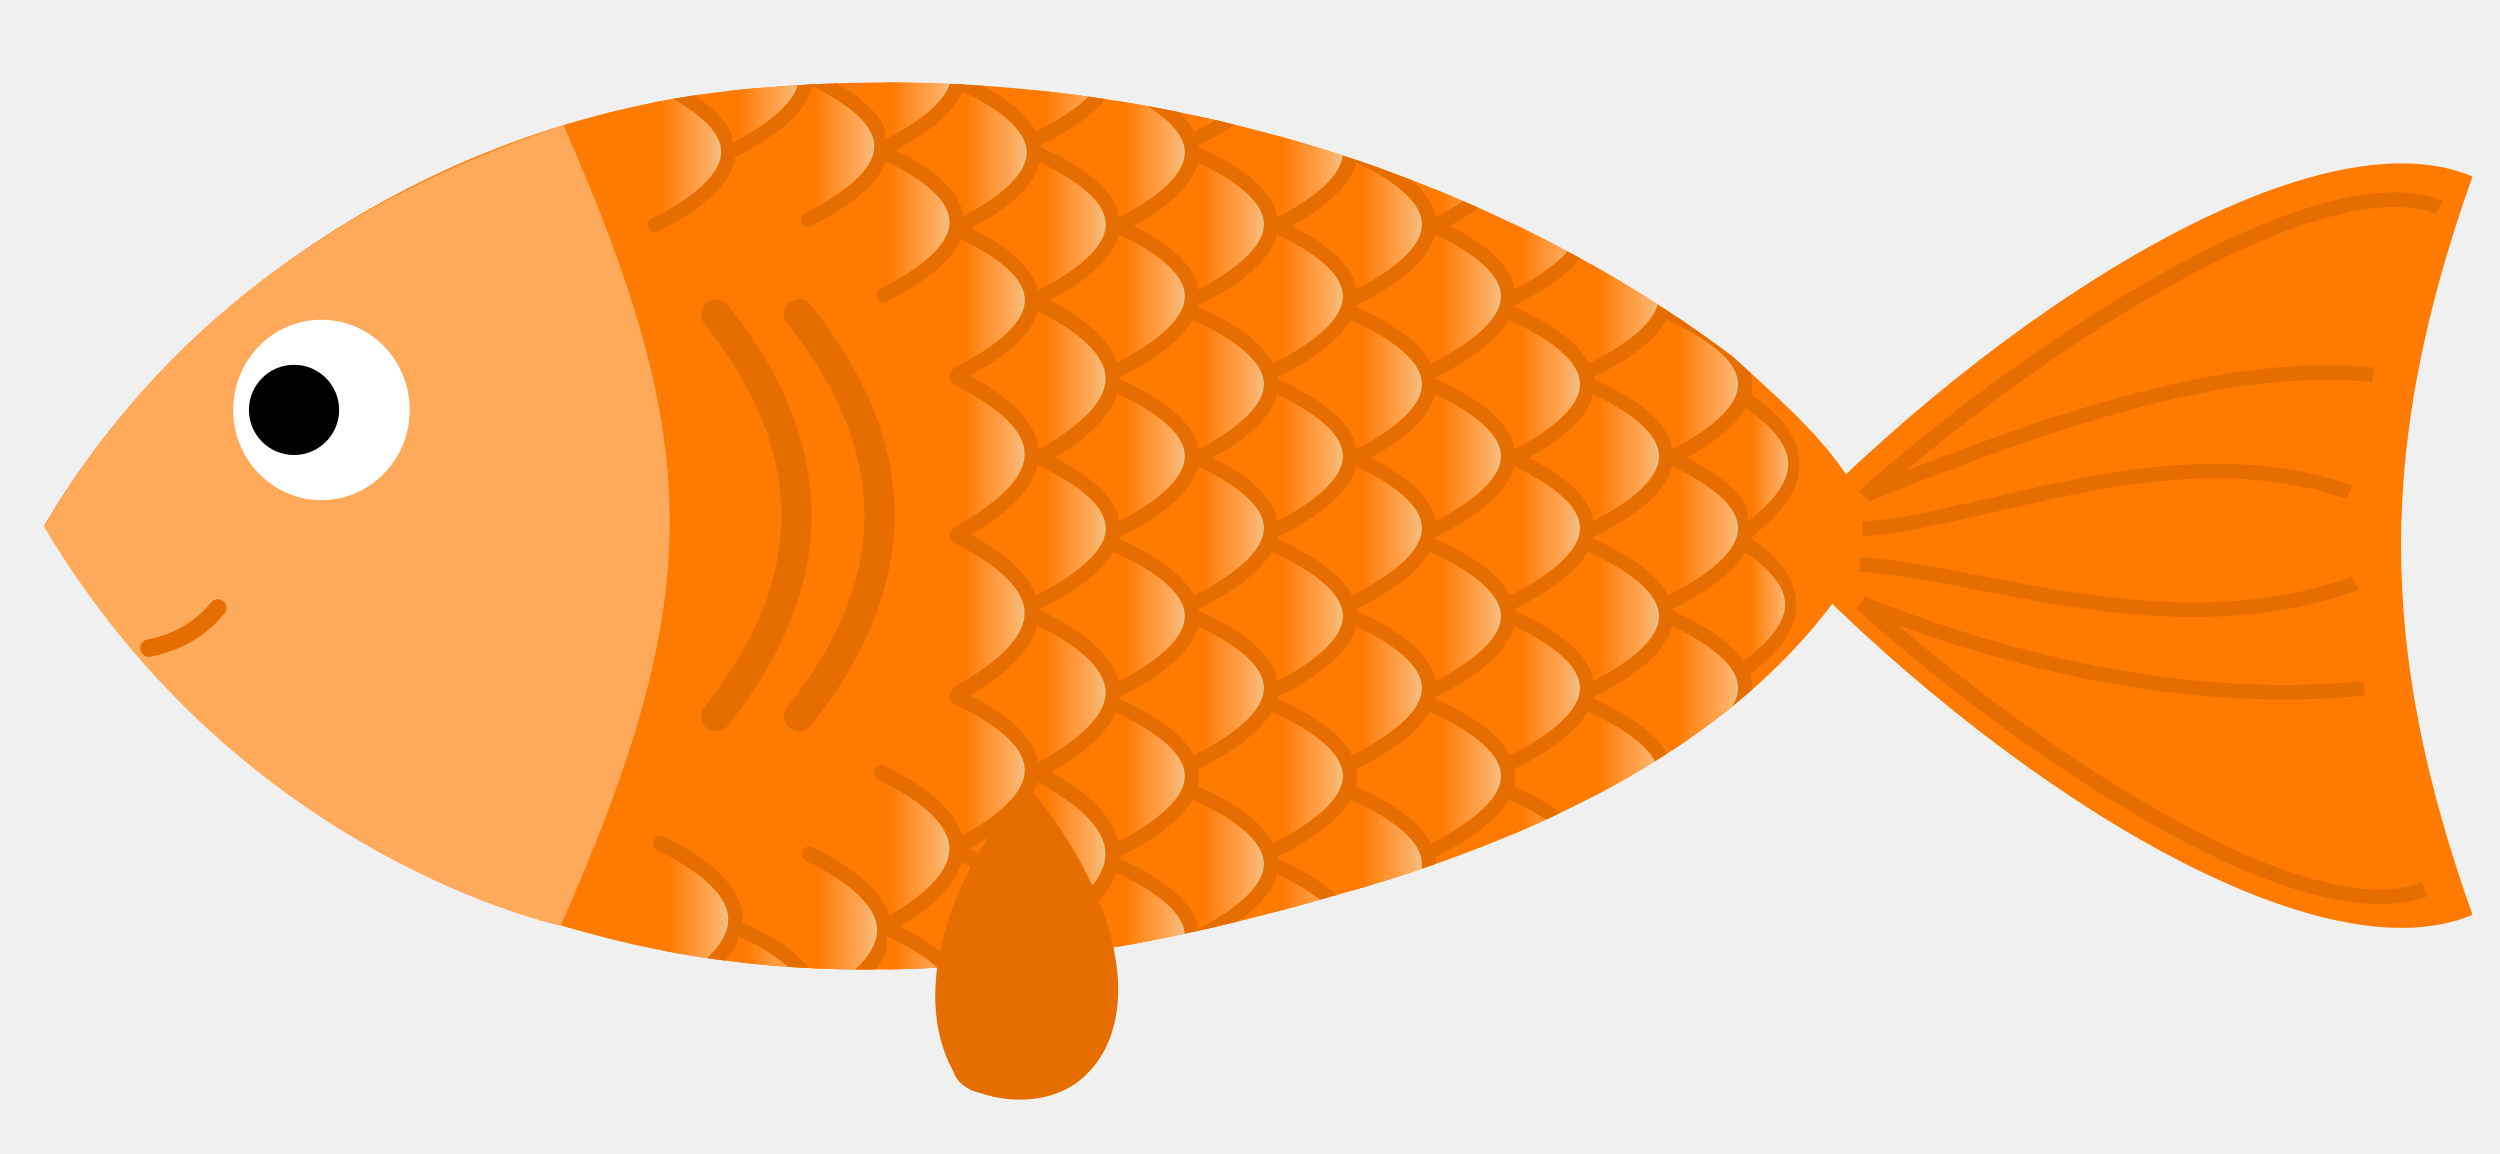
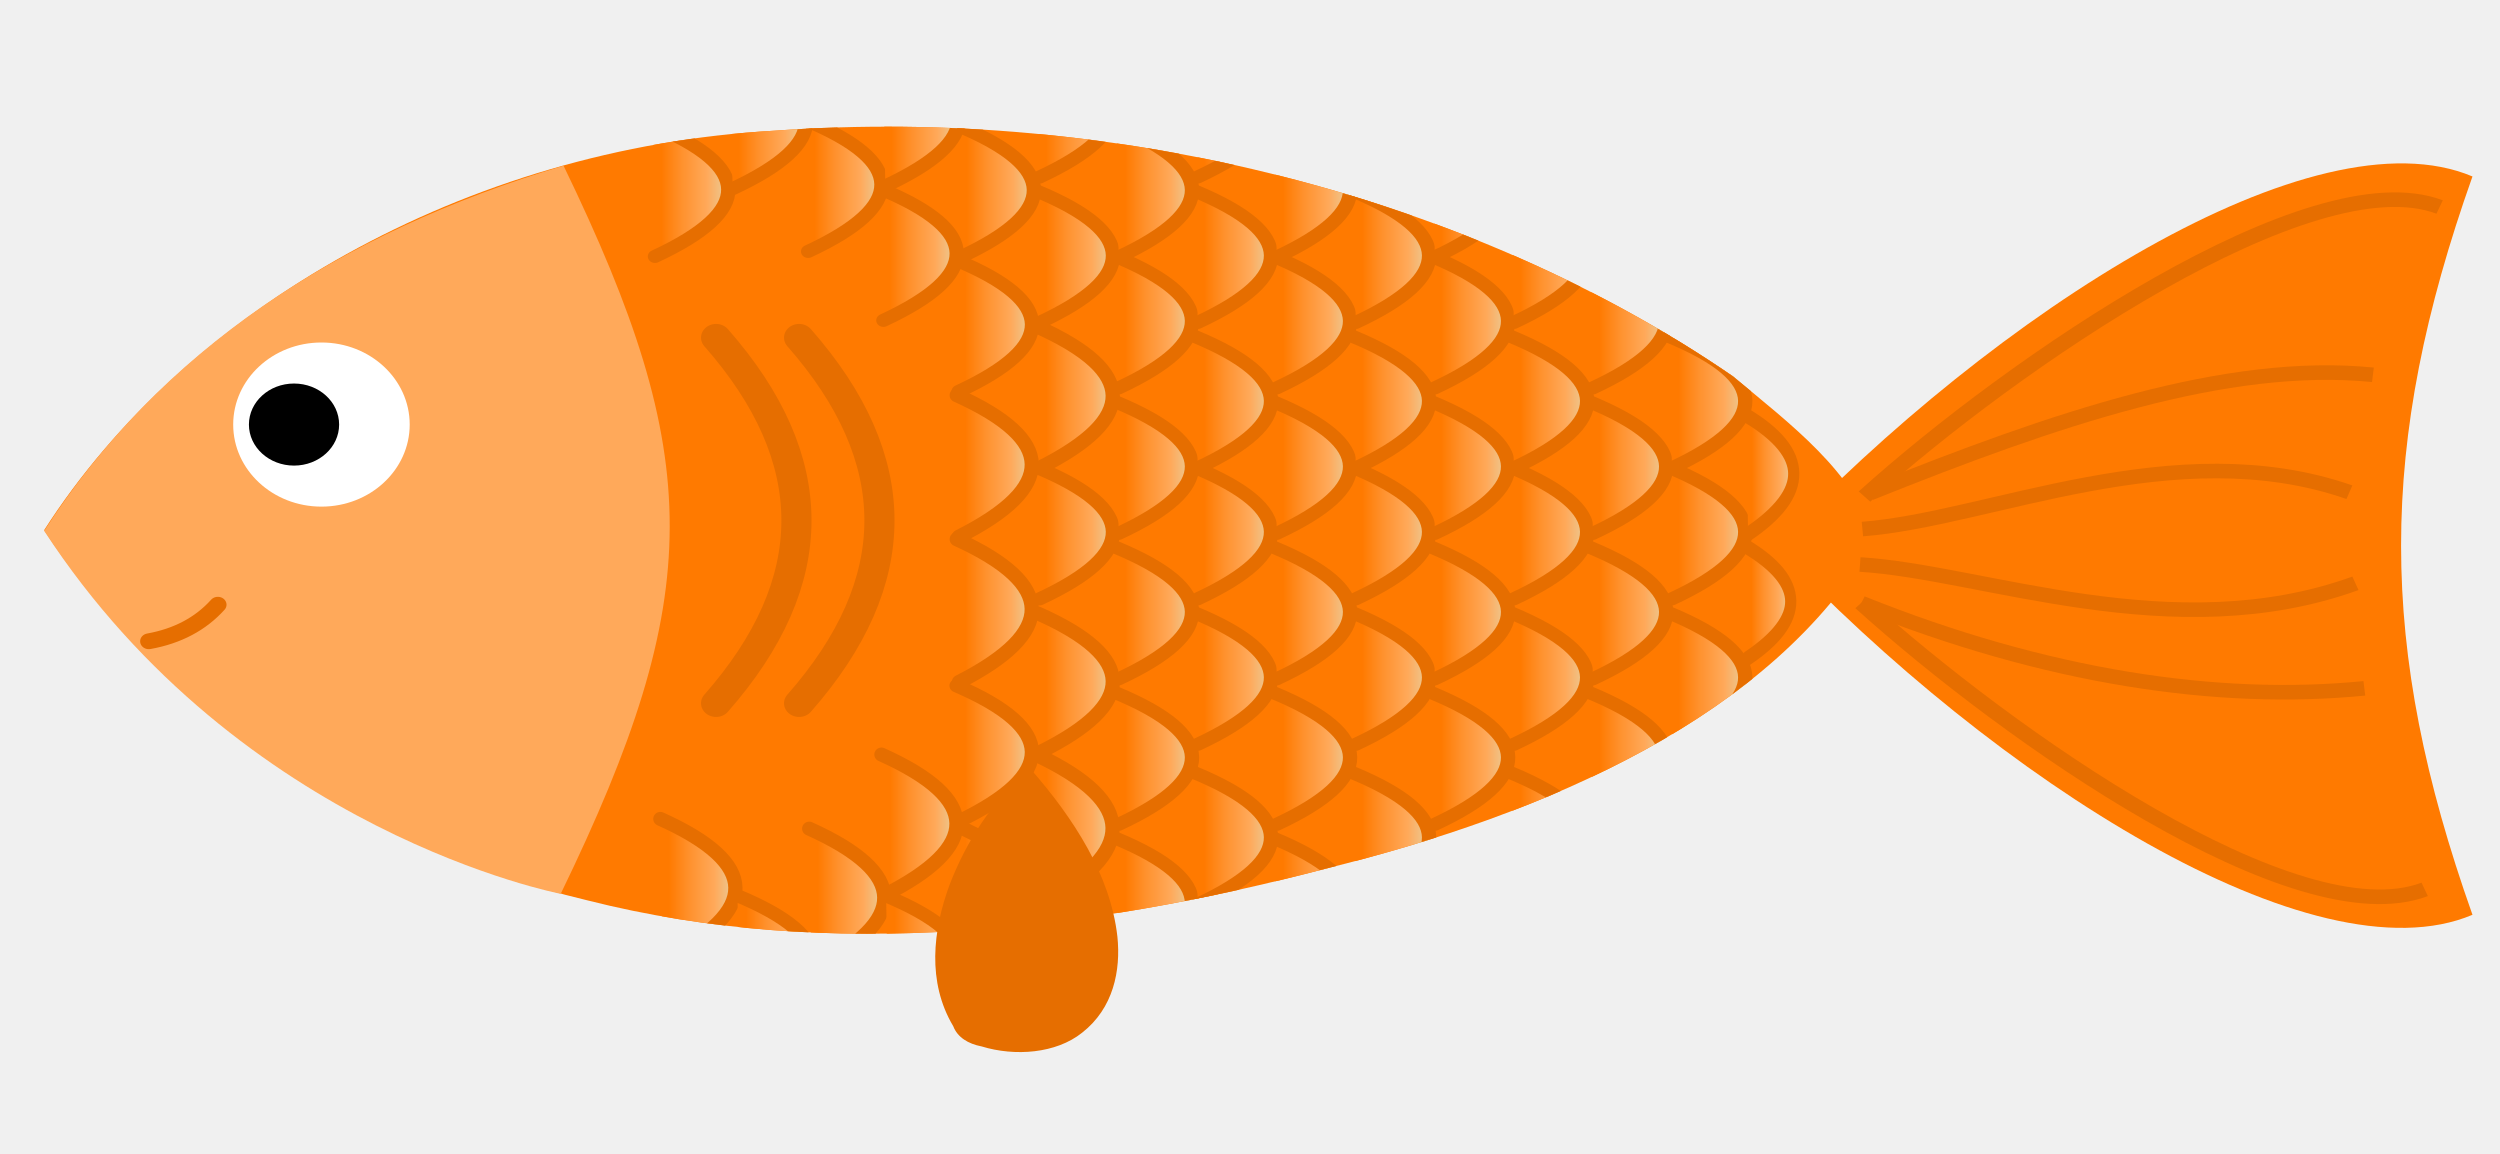
<svg xmlns="http://www.w3.org/2000/svg" width="130px" height="60px" viewBox="0 0 100 50" version="1.1" id="svg1">
  <defs id="defs1">
    <linearGradient id="linearGradient32">
      <stop style="stop-color:#ff7a00;stop-opacity:1;" offset="0.115" id="stop32" />
      <stop style="stop-color:#ff912d;stop-opacity:1;" offset="0.385" id="stop31" />
      <stop style="stop-color:#ffa95a;stop-opacity:1;" offset="0.72" id="stop30" />
      <stop style="stop-color:#f2be7f;stop-opacity:1;" offset="0.883" id="stop29" />
      <stop style="stop-color:#e6d4a4;stop-opacity:1;" offset="0.966" id="stop28" />
      <stop style="stop-color:#ceffee;stop-opacity:1;" offset="1" id="stop16" />
    </linearGradient>
    <clipPath clipPathUnits="userSpaceOnUse" id="clipPath2">
      <path id="path2" d="M 18.989,23.907 C 23.478,16.201 32.396,10.546 42.206,9.947 53.093,9.082 64.345,12.244 72.686,18.532 c 1.816,1.666 3.899,3.365 4.507,5.718 -3.233,6.165 -10.452,9.579 -17.448,11.486 -7.526,2.175 -15.79,3.259 -23.488,1.109 C 28.778,34.89 22.634,29.972 18.989,23.907 Z" fill="#ff7a00" style="stroke-width:1.023" />
    </clipPath>
  </defs>
-   <g id="fish-body" transform="matrix(1.362903,0,0,1.362903,-28.13406,-9.790889)">
+   <g id="fish-body" transform="matrix(1.362903,0,0,1.239921,-28.13406,-6.669805)">
    <path id="body" d="M 18.989,23.907 C 23.478,16.201 32.396,10.546 42.206,9.947 53.093,9.082 64.345,12.244 72.686,18.531 c 1.816,1.666 3.899,3.365 4.507,5.718 -3.233,6.165 -10.452,9.579 -17.448,11.486 -7.526,2.175 -15.79,3.259 -23.488,1.109 C 28.778,34.89 22.634,29.972 18.989,23.907 Z" fill="#ff7a00" style="stroke-width:1.023" />
    <path id="body-light" d="m 18.997,23.92 c 3.661,-6.265 9.349,-10.394 16.506,-12.751 4.492,10.203 4.54,14.965 -0.09,25.448 0,0 -10.16,-2.127 -16.429,-12.694 z" fill="#ffa95a" style="fill:#ffa95a;fill-opacity:1;stroke-width:1.102" />
    <g id="scales" clip-path="url(#clipPath2)" style="stroke:#e66e00;stroke-opacity:1">
      <path id="scale-1" d="m 50.567,21.654 q 4.635,2.125 0.068,4.464" fill="none" stroke="#e66e00" stroke-width="0.958" stroke-linecap="round" style="fill:url(#linearGradient32);fill-opacity:1;stroke:#e66e00;stroke-width:0.444;stroke-dasharray:none;stroke-opacity:1" transform="matrix(1.028579,0,0,1.027165,-1.441464,-0.5188361)" />
      <path id="scale-2" d="m 55.453,21.654 q 4.635,2.125 0.068,4.464" fill="none" stroke="#e66e00" stroke-width="0.958" stroke-linecap="round" style="fill:url(#linearGradient32);fill-opacity:1;stroke:#e66e00;stroke-width:0.444;stroke-dasharray:none;stroke-opacity:1" transform="matrix(1.028579,0,0,1.027165,-1.441464,-0.5188361)" />
      <path id="scale-3" d="m 60.339,21.654 q 4.635,2.125 0.068,4.464" fill="none" stroke="#e66e00" stroke-width="0.958" stroke-linecap="round" style="fill:url(#linearGradient32);fill-opacity:1;stroke:#e66e00;stroke-width:0.444;stroke-dasharray:none;stroke-opacity:1" transform="matrix(1.028579,0,0,1.027165,-1.441464,-0.5188361)" />
      <path id="scale-4" d="m 65.225,21.654 q 4.635,2.125 0.068,4.464" fill="none" stroke="#e66e00" stroke-width="0.958" stroke-linecap="round" style="fill:url(#linearGradient32);fill-opacity:1;stroke:#e66e00;stroke-width:0.444;stroke-dasharray:none;stroke-opacity:1" transform="matrix(1.028579,0,0,1.027165,-1.441464,-0.5188361)" />
      <path id="scale-5" d="m 70.112,21.654 q 4.635,2.125 0.068,4.464" fill="none" stroke="#e66e00" stroke-width="0.958" stroke-linecap="round" style="fill:url(#linearGradient32);fill-opacity:1;stroke:#e66e00;stroke-width:0.444;stroke-dasharray:none;stroke-opacity:1" transform="matrix(1.028579,0,0,1.027165,-1.441464,-0.5188361)" />
      <path id="scale-6" d="m 50.567,26.603 q 4.635,2.125 0.068,4.464" fill="none" stroke="#e66e00" stroke-width="0.958" stroke-linecap="round" style="fill:url(#linearGradient32);fill-opacity:1;stroke:#e66e00;stroke-width:0.444;stroke-dasharray:none;stroke-opacity:1" transform="matrix(1.023417,0,0,1.087538,-1.1744,-2.118926)" />
      <path id="scale-7" d="m 55.453,26.603 q 4.635,2.125 0.068,4.464" fill="none" stroke="#e66e00" stroke-width="0.958" stroke-linecap="round" style="fill:url(#linearGradient32);fill-opacity:1;stroke:#e66e00;stroke-width:0.444;stroke-dasharray:none;stroke-opacity:1" transform="matrix(1.028579,0,0,1.027165,-1.441464,-0.5188361)" />
      <path id="scale-8" d="m 60.339,26.603 q 4.635,2.125 0.068,4.464" fill="none" stroke="#e66e00" stroke-width="0.958" stroke-linecap="round" style="fill:url(#linearGradient32);fill-opacity:1;stroke:#e66e00;stroke-width:0.444;stroke-dasharray:none;stroke-opacity:1" transform="matrix(1.028579,0,0,1.027165,-1.441464,-0.5188361)" />
      <path id="scale-9" d="m 65.225,26.603 q 4.635,2.125 0.068,4.464" fill="none" stroke="#e66e00" stroke-width="0.958" stroke-linecap="round" style="fill:url(#linearGradient32);fill-opacity:1;stroke:#e66e00;stroke-width:0.444;stroke-dasharray:none;stroke-opacity:1" transform="matrix(1.028579,0,0,1.027165,-1.441464,-0.5188361)" />
      <path id="scale-10" d="m 70.112,26.603 q 4.635,2.125 0.068,4.464" fill="none" stroke="#e66e00" stroke-width="0.958" stroke-linecap="round" style="fill:url(#linearGradient32);fill-opacity:1;stroke:#e66e00;stroke-width:0.444;stroke-dasharray:none;stroke-opacity:1" transform="matrix(1.028579,0,0,1.027165,-1.441464,-0.5188361)" />
      <path id="scale-11" d="m 53.01,24.376 q 4.635,2.125 0.068,4.464" fill="none" stroke="#e66e00" stroke-width="0.958" stroke-linecap="round" style="fill:url(#linearGradient32);fill-opacity:1;stroke:#e66e00;stroke-width:0.444;stroke-dasharray:none;stroke-opacity:1" transform="matrix(1.028579,0,0,1.027165,-1.441464,-0.5188361)" />
      <path id="scale-12" d="m 57.896,24.376 q 4.635,2.125 0.068,4.464" fill="none" stroke="#e66e00" stroke-width="0.958" stroke-linecap="round" style="fill:url(#linearGradient32);fill-opacity:1;stroke:#e66e00;stroke-width:0.444;stroke-dasharray:none;stroke-opacity:1" transform="matrix(1.028579,0,0,1.027165,-1.441464,-0.5188361)" />
      <path id="scale-13" d="m 62.782,24.376 q 4.635,2.125 0.068,4.464" fill="none" stroke="#e66e00" stroke-width="0.958" stroke-linecap="round" style="fill:url(#linearGradient32);fill-opacity:1;stroke:#e66e00;stroke-width:0.444;stroke-dasharray:none;stroke-opacity:1" transform="matrix(1.028579,0,0,1.027165,-1.441464,-0.5188361)" />
      <path id="scale-14" d="m 67.668,24.376 q 4.635,2.125 0.068,4.464" fill="none" stroke="#e66e00" stroke-width="0.958" stroke-linecap="round" style="fill:url(#linearGradient32);fill-opacity:1;stroke:#e66e00;stroke-width:0.444;stroke-dasharray:none;stroke-opacity:1" transform="matrix(1.028579,0,0,1.027165,-1.441464,-0.5188361)" />
      <path id="scale-15" d="m 72.555,24.376 q 4.635,2.125 0.068,4.464" fill="none" stroke="#e66e00" stroke-width="0.958" stroke-linecap="round" style="fill:url(#linearGradient32);fill-opacity:1;stroke:#e66e00;stroke-width:0.589;stroke-dasharray:none;stroke-opacity:1" transform="matrix(0.6041375,0,0,0.8728682,29.27839,3.209159)" />
      <path id="scale-21" d="m 53.01,14.477 q 4.635,2.125 0.068,4.464" fill="none" stroke="#e66e00" stroke-width="0.958" stroke-linecap="round" style="fill:url(#linearGradient32);fill-opacity:1;stroke:#e66e00;stroke-width:0.444;stroke-dasharray:none;stroke-opacity:1" transform="matrix(1.028579,0,0,1.027165,-1.441464,-0.5188361)" />
      <path id="scale-22" d="m 57.896,14.477 q 4.635,2.125 0.068,4.464" fill="none" stroke="#e66e00" stroke-width="0.958" stroke-linecap="round" style="fill:url(#linearGradient32);fill-opacity:1;stroke:#e66e00;stroke-width:0.444;stroke-dasharray:none;stroke-opacity:1" transform="matrix(1.028579,0,0,1.027165,-1.441464,-0.5188361)" />
      <path id="scale-23" d="m 62.782,14.477 q 4.635,2.125 0.068,4.464" fill="none" stroke="#e66e00" stroke-width="0.958" stroke-linecap="round" style="fill:url(#linearGradient32);fill-opacity:1;stroke:#e66e00;stroke-width:0.444;stroke-dasharray:none;stroke-opacity:1" transform="matrix(1.028579,0,0,1.027165,-1.441464,-0.5188361)" />
      <path id="scale-24" d="m 67.668,14.477 q 4.635,2.125 0.068,4.464" fill="none" stroke="#e66e00" stroke-width="0.958" stroke-linecap="round" style="fill:url(#linearGradient32);fill-opacity:1;stroke:#e66e00;stroke-width:0.444;stroke-dasharray:none;stroke-opacity:1" transform="matrix(1.028579,0,0,1.027165,-1.441464,-0.5188361)" />
      <path id="scale-25" d="m 53.01,19.426 q 4.635,2.125 0.068,4.464" fill="none" stroke="#e66e00" stroke-width="0.958" stroke-linecap="round" style="fill:url(#linearGradient32);fill-opacity:1;stroke:#e66e00;stroke-width:0.444;stroke-dasharray:none;stroke-opacity:1" transform="matrix(1.028579,0,0,1.027165,-1.441464,-0.5188361)" />
      <path id="scale-26" d="m 57.896,19.426 q 4.635,2.125 0.068,4.464" fill="none" stroke="#e66e00" stroke-width="0.958" stroke-linecap="round" style="fill:url(#linearGradient32);fill-opacity:1;stroke:#e66e00;stroke-width:0.444;stroke-dasharray:none;stroke-opacity:1" transform="matrix(1.028579,0,0,1.027165,-1.441464,-0.5188361)" />
      <path id="scale-27" d="m 62.782,19.426 q 4.635,2.125 0.068,4.464" fill="none" stroke="#e66e00" stroke-width="0.958" stroke-linecap="round" style="fill:url(#linearGradient32);fill-opacity:1;stroke:#e66e00;stroke-width:0.444;stroke-dasharray:none;stroke-opacity:1" transform="matrix(1.028579,0,0,1.027165,-1.441464,-0.5188361)" />
      <path id="scale-28" d="m 67.668,19.426 q 4.635,2.125 0.068,4.464" fill="none" stroke="#e66e00" stroke-width="0.958" stroke-linecap="round" style="fill:url(#linearGradient32);fill-opacity:1;stroke:#e66e00;stroke-width:0.444;stroke-dasharray:none;stroke-opacity:1" transform="matrix(1.028579,0,0,1.027165,-1.441464,-0.5188361)" />
      <path id="scale-29" d="m 72.555,19.426 q 4.635,2.125 0.068,4.464" fill="none" stroke="#e66e00" stroke-width="0.958" stroke-linecap="round" style="fill:url(#linearGradient32);fill-opacity:1;stroke:#e66e00;stroke-width:0.555;stroke-dasharray:none;stroke-opacity:1" transform="matrix(0.6415611,0,0,0.9269386,26.57144,1.898767)" />
      <path id="scale-30" d="m 50.567,17.199 q 4.635,2.125 0.068,4.464" fill="none" stroke="#e66e00" stroke-width="0.958" stroke-linecap="round" style="fill:url(#linearGradient32);fill-opacity:1;stroke:#e66e00;stroke-width:0.444;stroke-dasharray:none;stroke-opacity:1" transform="matrix(1.022152,0,0,1.102645,-1.108958,-2.161482)" />
      <path id="scale-34" d="m 55.453,17.199 q 4.635,2.125 0.068,4.464" fill="none" stroke="#e66e00" stroke-width="0.958" stroke-linecap="round" style="fill:url(#linearGradient32);fill-opacity:1;stroke:#e66e00;stroke-width:0.444;stroke-dasharray:none;stroke-opacity:1" transform="matrix(1.028579,0,0,1.027165,-1.441464,-0.5188361)" />
      <path id="scale-35" d="m 60.339,17.199 q 4.635,2.125 0.068,4.464" fill="none" stroke="#e66e00" stroke-width="0.958" stroke-linecap="round" style="fill:url(#linearGradient32);fill-opacity:1;stroke:#e66e00;stroke-width:0.444;stroke-dasharray:none;stroke-opacity:1" transform="matrix(1.028579,0,0,1.027165,-1.441464,-0.5188361)" />
      <path id="scale-36" d="m 65.225,17.199 q 4.635,2.125 0.068,4.464" fill="none" stroke="#e66e00" stroke-width="0.958" stroke-linecap="round" style="fill:url(#linearGradient32);fill-opacity:1;stroke:#e66e00;stroke-width:0.444;stroke-dasharray:none;stroke-opacity:1" transform="matrix(1.028579,0,0,1.027165,-1.441464,-0.5188361)" />
      <path id="scale-37" d="m 70.112,17.199 q 4.635,2.125 0.068,4.464" fill="none" stroke="#e66e00" stroke-width="0.958" stroke-linecap="round" style="fill:url(#linearGradient32);fill-opacity:1;stroke:#e66e00;stroke-width:0.444;stroke-dasharray:none;stroke-opacity:1" transform="matrix(1.028579,0,0,1.027165,-1.441464,-0.5188361)" />
      <path id="scale-38" d="m 53.01,29.325 q 4.635,2.125 0.068,4.464" fill="none" stroke="#e66e00" stroke-width="0.958" stroke-linecap="round" style="fill:url(#linearGradient32);fill-opacity:1;stroke:#e66e00;stroke-width:0.444;stroke-dasharray:none;stroke-opacity:1" transform="matrix(1.028579,0,0,1.027165,-1.441464,-0.5188361)" />
      <path id="scale-39" d="m 57.896,29.325 q 4.635,2.125 0.068,4.464" fill="none" stroke="#e66e00" stroke-width="0.958" stroke-linecap="round" style="fill:url(#linearGradient32);fill-opacity:1;stroke:#e66e00;stroke-width:0.444;stroke-dasharray:none;stroke-opacity:1" transform="matrix(1.028579,0,0,1.027165,-1.441464,-0.5188361)" />
      <path id="scale-40" d="m 62.782,29.325 q 4.635,2.125 0.068,4.464" fill="none" stroke="#e66e00" stroke-width="0.958" stroke-linecap="round" style="fill:url(#linearGradient32);fill-opacity:1;stroke:#e66e00;stroke-width:0.444;stroke-dasharray:none;stroke-opacity:1" transform="matrix(1.028579,0,0,1.027165,-1.441464,-0.5188361)" />
      <path id="scale-41" d="m 67.668,29.325 q 4.635,2.125 0.068,4.464" fill="none" stroke="#e66e00" stroke-width="0.958" stroke-linecap="round" style="fill:url(#linearGradient32);fill-opacity:1;stroke:#e66e00;stroke-width:0.444;stroke-dasharray:none;stroke-opacity:1" transform="matrix(1.028579,0,0,1.027165,-1.441464,-0.5188361)" />
      <path id="scale-42" d="m 57.896,34.274 q 4.635,2.125 0.068,4.464" fill="none" stroke="#e66e00" stroke-width="0.958" stroke-linecap="round" style="stroke:#e66e00;stroke-opacity:1;fill:url(#linearGradient32);fill-opacity:1;stroke-width:0.444;stroke-dasharray:none" transform="matrix(1.028579,0,0,1.027165,-1.441464,-0.5188359)" />
      <path id="scale-43" d="m 53.01,34.274 q 4.635,2.125 0.068,4.464" fill="none" stroke="#e66e00" stroke-width="0.958" stroke-linecap="round" style="fill:url(#linearGradient32);fill-opacity:1;stroke:#e66e00;stroke-width:0.444;stroke-dasharray:none;stroke-opacity:1" transform="matrix(1.028579,0,0,1.027165,-1.441464,-0.5188361)" />
      <path id="scale-44" d="m 50.567,32.047 q 4.635,2.125 0.068,4.464" fill="none" stroke="#e66e00" stroke-width="0.958" stroke-linecap="round" style="fill:url(#linearGradient32);fill-opacity:1;stroke:#e66e00;stroke-width:0.444;stroke-dasharray:none;stroke-opacity:1" transform="matrix(1.017188,0,0,1.163122,-0.8521744,-5.496096)" />
      <path id="scale-45" d="m 55.453,32.047 q 4.635,2.125 0.068,4.464" fill="none" stroke="#e66e00" stroke-width="0.958" stroke-linecap="round" style="fill:url(#linearGradient32);fill-opacity:1;stroke:#e66e00;stroke-width:0.444;stroke-dasharray:none;stroke-opacity:1" transform="matrix(1.028579,0,0,1.027165,-1.441464,-0.5188361)" />
      <path id="scale-46" d="m 60.339,32.047 q 4.635,2.125 0.068,4.464" fill="none" stroke="#e66e00" stroke-width="0.958" stroke-linecap="round" style="fill:url(#linearGradient32);fill-opacity:1;stroke:#e66e00;stroke-width:0.444;stroke-dasharray:none;stroke-opacity:1" transform="matrix(1.028579,0,0,1.027165,-1.441464,-0.5188361)" />
      <path id="scale-47" d="m 65.225,32.047 q 4.635,2.125 0.068,4.464" fill="none" stroke="#e66e00" stroke-width="0.958" stroke-linecap="round" style="fill:url(#linearGradient32);fill-opacity:1;stroke:#e66e00;stroke-width:0.444;stroke-dasharray:none;stroke-opacity:1" transform="matrix(1.028579,0,0,1.027165,-1.441464,-0.5188361)" />
      <path id="scale-49" d="m 50.567,7.301 q 4.635,2.125 0.068,4.464" fill="none" stroke="#e66e00" stroke-width="0.958" stroke-linecap="round" style="fill:url(#linearGradient32);fill-opacity:1;stroke:#e66e00;stroke-width:0.444;stroke-dasharray:none;stroke-opacity:1" transform="matrix(1.028579,0,0,1.027165,-1.441464,-0.5188361)" />
      <path id="scale-50" d="m 55.453,7.301 q 4.635,2.125 0.068,4.464" fill="none" stroke="#e66e00" stroke-width="0.958" stroke-linecap="round" style="fill:url(#linearGradient32);fill-opacity:1;stroke:#e66e00;stroke-width:0.444;stroke-dasharray:none;stroke-opacity:1" transform="matrix(1.028579,0,0,1.027165,-1.441464,-0.5188361)" />
      <path id="scale-51" d="m 50.567,12.25 q 4.635,2.125 0.068,4.464" fill="none" stroke="#e66e00" stroke-width="0.958" stroke-linecap="round" style="fill:url(#linearGradient32);fill-opacity:1;stroke:#e66e00;stroke-width:0.444;stroke-dasharray:none;stroke-opacity:1" transform="matrix(1.028579,0,0,1.027165,-1.441464,-0.5188361)" />
      <path id="scale-52" d="m 50.567,21.654 q 4.635,2.125 0.068,4.464" fill="none" stroke="#e66e00" stroke-width="0.958" stroke-linecap="round" style="fill:url(#linearGradient32);fill-opacity:1;stroke:#e66e00;stroke-width:0.444;stroke-dasharray:none;stroke-opacity:1" transform="matrix(1.025684,0,0,1.060923,-3.86554,6.370487)" />
      <path id="scale-53" d="m 50.567,26.603 q 4.635,2.125 0.068,4.464" fill="none" stroke="#e66e00" stroke-width="0.958" stroke-linecap="round" style="fill:url(#linearGradient32);fill-opacity:1;stroke:#e66e00;stroke-width:0.444;stroke-dasharray:none;stroke-opacity:1" transform="matrix(1.022072,0,0,1.103515,-3.678699,4.875719)" />
      <path id="scale-54" d="m 50.567,17.199 q 4.635,2.125 0.068,4.464" fill="none" stroke="#e66e00" stroke-width="0.958" stroke-linecap="round" style="fill:url(#linearGradient32);fill-opacity:1;stroke:#e66e00;stroke-width:0.444;stroke-dasharray:none;stroke-opacity:1" transform="matrix(1.020819,0,0,1.118648,-3.613888,4.982909)" />
      <path id="scale-55" d="m 50.567,7.301 q 4.635,2.125 0.068,4.464" fill="none" stroke="#e66e00" stroke-width="0.958" stroke-linecap="round" style="fill:url(#linearGradient32);fill-opacity:1;stroke:#e66e00;stroke-width:0.444;stroke-dasharray:none;stroke-opacity:1" transform="matrix(1.028579,0,0,1.027165,-4.015339,6.973833)" />
      <path id="scale-56" d="m 50.567,12.25 q 4.635,2.125 0.068,4.464" fill="none" stroke="#e66e00" stroke-width="0.958" stroke-linecap="round" style="fill:url(#linearGradient32);fill-opacity:1;stroke:#e66e00;stroke-width:0.444;stroke-dasharray:none;stroke-opacity:1" transform="matrix(1.02177,0,0,1.107228,-3.663085,5.627717)" />
      <path id="scale-57" d="m 55.453,12.25 q 4.635,2.125 0.068,4.464" fill="none" stroke="#e66e00" stroke-width="0.958" stroke-linecap="round" style="fill:url(#linearGradient32);fill-opacity:1;stroke:#e66e00;stroke-width:0.444;stroke-dasharray:none;stroke-opacity:1" transform="matrix(1.028579,0,0,1.027165,-1.441464,-0.5188361)" />
      <path id="scale-58" d="m 60.339,12.25 q 4.635,2.125 0.068,4.464" fill="none" stroke="#e66e00" stroke-width="0.958" stroke-linecap="round" style="fill:url(#linearGradient32);fill-opacity:1;stroke:#e66e00;stroke-width:0.444;stroke-dasharray:none;stroke-opacity:1" transform="matrix(1.028579,0,0,1.027165,-1.441464,-0.5188361)" />
      <path id="scale-59" d="m 65.225,12.25 q 4.635,2.125 0.068,4.464" fill="none" stroke="#e66e00" stroke-width="0.958" stroke-linecap="round" style="fill:url(#linearGradient32);fill-opacity:1;stroke:#e66e00;stroke-width:0.444;stroke-dasharray:none;stroke-opacity:1" transform="matrix(1.028579,0,0,1.027165,-1.441464,-0.5188361)" />
      <path id="scale-60" d="m 48.123,10.023 q 4.635,2.125 0.068,4.464" fill="none" stroke="#e66e00" stroke-width="0.958" stroke-linecap="round" style="fill:url(#linearGradient32);fill-opacity:1;stroke:#e66e00;stroke-width:0.444;stroke-dasharray:none;stroke-opacity:1" transform="matrix(1.028579,0,0,1.027165,-1.441464,-0.5188361)" />
      <path id="scale-61" d="m 50.567,26.603 q 4.635,2.125 0.068,4.464" fill="none" stroke="#e66e00" stroke-width="0.958" stroke-linecap="round" style="fill:url(#linearGradient32);fill-opacity:1;stroke:#e66e00;stroke-width:0.444;stroke-dasharray:none;stroke-opacity:1" transform="matrix(1.022072,0,0,1.103515,-6.071885,2.392771)" />
      <path id="scale-62" d="m 50.567,26.603 q 4.635,2.125 0.068,4.464" fill="none" stroke="#e66e00" stroke-width="0.958" stroke-linecap="round" style="fill:url(#linearGradient32);fill-opacity:1;stroke:#e66e00;stroke-width:0.444;stroke-dasharray:none;stroke-opacity:1" transform="matrix(1.022072,0,0,1.103515,-8.368521,4.982282)" />
      <path id="scale-62-0" d="m 50.567,26.603 q 4.635,2.125 0.068,4.464" fill="none" stroke="#e66e00" stroke-width="0.958" stroke-linecap="round" style="fill:url(#linearGradient32);fill-opacity:1;stroke:#e66e00;stroke-width:0.444;stroke-dasharray:none;stroke-opacity:1" transform="matrix(1.022072,0,0,1.103515,-13.10167,4.641503)" />
      <path id="scale-63" d="m 50.567,7.301 q 4.635,2.125 0.068,4.464" fill="none" stroke="#e66e00" stroke-width="0.958" stroke-linecap="round" style="fill:url(#linearGradient32);fill-opacity:1;stroke:#e66e00;stroke-width:0.444;stroke-dasharray:none;stroke-opacity:1" transform="matrix(1.028579,0,0,1.027165,-6.408526,4.490885)" />
      <path id="scale-63-0" d="m 50.567,7.301 q 4.635,2.125 0.068,4.464" fill="none" stroke="#e66e00" stroke-width="0.958" stroke-linecap="round" style="fill:url(#linearGradient32);fill-opacity:1;stroke:#e66e00;stroke-width:0.444;stroke-dasharray:none;stroke-opacity:1" transform="matrix(1.028579,0,0,1.027165,-8.801707,2.081889)" />
      <path id="scale-63-1" d="m 50.567,7.301 q 4.635,2.125 0.068,4.464" fill="none" stroke="#e66e00" stroke-width="0.958" stroke-linecap="round" style="fill:url(#linearGradient32);fill-opacity:1;stroke:#e66e00;stroke-width:0.444;stroke-dasharray:none;stroke-opacity:1" transform="matrix(1.028579,0,0,1.027165,-13.67152,2.256816)" />
      <path id="scale-63-2" d="m 48.123,10.023 q 4.635,2.125 0.068,4.464" fill="none" stroke="#e66e00" stroke-width="0.958" stroke-linecap="round" style="fill:url(#linearGradient32);fill-opacity:1;stroke:#e66e00;stroke-width:0.444;stroke-dasharray:none;stroke-opacity:1" transform="matrix(1.028579,0,0,1.027165,-3.83465,-3.001785)" />
      <path id="scale-63-2-7" d="m 48.123,10.023 q 4.635,2.125 0.068,4.464" fill="none" stroke="#e66e00" stroke-width="0.958" stroke-linecap="round" style="fill:url(#linearGradient32);fill-opacity:1;stroke:#e66e00;stroke-width:0.444;stroke-dasharray:none;stroke-opacity:1" transform="matrix(1.028579,0,0,1.027165,-8.68958,-2.906821)" />
      <path id="scale-63-2-1" d="m 48.123,10.023 q 4.635,2.125 0.068,4.464" fill="none" stroke="#e66e00" stroke-width="0.958" stroke-linecap="round" style="fill:url(#linearGradient32);fill-opacity:1;stroke:#e66e00;stroke-width:0.444;stroke-dasharray:none;stroke-opacity:1" transform="matrix(1.028579,0,0,1.027165,-3.739173,26.39396)" />
      <path id="scale-63-2-1-3" d="m 48.123,10.023 q 4.635,2.125 0.068,4.464" fill="none" stroke="#e66e00" stroke-width="0.958" stroke-linecap="round" style="fill:url(#linearGradient32);fill-opacity:1;stroke:#e66e00;stroke-width:0.444;stroke-dasharray:none;stroke-opacity:1" transform="matrix(1.028579,0,0,1.027165,-8.464184,26.38632)" />
      <path id="scale-45-0-9" d="m 53.01,10.023 q 4.635,2.125 0.068,4.464" fill="none" stroke="#e66e00" stroke-width="0.958" stroke-linecap="round" style="fill:url(#linearGradient32);fill-opacity:1;stroke:#e66e00;stroke-width:0.444;stroke-dasharray:none;stroke-opacity:1" transform="matrix(1.028579,0,0,1.027165,-1.441464,-0.5188361)" />
      <path id="scale-46-6-8" d="m 57.896,10.023 q 4.635,2.125 0.068,4.464" fill="none" stroke="#e66e00" stroke-width="0.958" stroke-linecap="round" style="fill:url(#linearGradient32);fill-opacity:1;stroke:#e66e00;stroke-width:0.444;stroke-dasharray:none;stroke-opacity:1" transform="matrix(1.028579,0,0,1.027165,-1.441464,-0.5188361)" />
      <path id="scale-47-1-9" d="m 62.782,10.023 q 4.635,2.125 0.068,4.464" fill="none" stroke="#e66e00" stroke-width="0.958" stroke-linecap="round" style="fill:url(#linearGradient32);fill-opacity:1;stroke:#e66e00;stroke-width:0.444;stroke-dasharray:none;stroke-opacity:1" transform="matrix(1.028579,0,0,1.027165,-1.441464,-0.5188361)" />
    </g>
    <ellipse id="eye-white" cx="27.806" cy="20.217" fill="#ffffff" style="stroke-width:1.434" rx="2.806" ry="2.868" />
    <circle id="pupil" cx="26.934" cy="20.217" fill="#000000" r="1.434" style="stroke-width:1.434" />
    <path id="gill-1" d="m 40.353,17.179 q 5.111,6.389 0,12.778" fill="none" stroke="#e66e00" stroke-width="0.958" stroke-linecap="round" style="stroke-width:0.958;stroke-dasharray:none" />
    <path id="gill-2" d="m 42.992,17.179 q 5.111,6.389 0,12.778" fill="none" stroke="#e66e00" stroke-width="0.958" stroke-linecap="round" style="stroke-width:0.958;stroke-dasharray:none" />
    <path id="mouth" d="M 24.512,26.513 Q 23.686,27.519 22.317,27.791" fill="none" stroke="#e66e00" stroke-width="0.1" stroke-linecap="round" style="stroke-width:0.552;stroke-linecap:round;stroke-dasharray:none" />
    <path id="pectoral-fin" d="m 50.342,32.241 c 1.384,1.739 2.549,3.718 2.771,5.87 0.111,1.183 -0.123,2.502 -1.123,3.361 -0.829,0.728 -2.134,0.834 -3.191,0.479 -0.431,-0.091 -0.77,-0.319 -0.905,-0.707 -0.837,-1.543 -0.651,-3.352 -0.115,-4.948 0.522,-1.484 1.339,-2.929 2.563,-4.056 z" fill="#e66e00" style="stroke-width:1.006" />
  </g>
  <g id="fish-tail">
    <path id="tail" d="M 72.726,23.644 C 82.351,13.465 96.1,4.739 102.974,7.647 c -4.125,11.634 -4.125,20.36 0,31.994 -6.875,2.909 -20.624,-5.817 -30.248,-15.997 z" fill="#ff7a00" style="stroke-width:1.414" />
    <g id="tail-lines" transform="matrix(2.368607,0,0,2.119197,-17.9274,-32.05517)" style="stroke-width:0.298;stroke-dasharray:none;stroke:#e66e00;stroke-opacity:1">
      <path id="tail-line-1" d="m 50.442,19.359 c -2.351,-0.996 -7.809,3.187 -10.522,5.921" fill="none" stroke="#e66e00" stroke-width="0.958" stroke-linecap="round" style="stroke:#e66e00;stroke-width:0.298;stroke-linecap:butt;stroke-dasharray:none;stroke-opacity:1" />
      <path id="tail-line-2" d="m 50.169,33.312 c -2.351,0.996 -7.598,-3.12 -10.311,-5.855" fill="none" stroke="#e66e00" stroke-width="0.958" stroke-linecap="round" style="stroke:#e66e00;stroke-width:0.298;stroke-linecap:butt;stroke-dasharray:none;stroke-opacity:1" />
      <path id="tail-line-3" d="m 49.065,29.201 c -2.674,0.297 -5.819,-0.225 -9.203,-1.744" fill="none" stroke="#e66e00" stroke-width="0.958" stroke-linecap="round" style="stroke:#e66e00;stroke-width:0.298;stroke-linecap:butt;stroke-dasharray:none;stroke-opacity:1" />
      <path id="tail-line-4" d="m 48.902,27.054 c -3.334,1.348 -6.825,-0.235 -9.064,-0.385" fill="none" stroke="#e66e00" stroke-width="0.958" stroke-linecap="round" style="stroke:#e66e00;stroke-width:0.298;stroke-linecap:butt;stroke-dasharray:none;stroke-opacity:1" />
      <path id="tail-line-5" d="m 49.222,22.79 c -2.674,-0.297 -5.819,0.901 -9.203,2.42" fill="none" stroke="#e66e00" stroke-width="0.958" stroke-linecap="round" style="stroke:#e66e00;stroke-width:0.298;stroke-linecap:butt;stroke-dasharray:none;stroke-opacity:1" />
      <path id="tail-line-6" d="m 48.792,25.191 c -3.188,-1.243 -6.619,0.563 -8.91,0.753" fill="none" stroke="#e66e00" stroke-width="0.958" stroke-linecap="round" style="stroke:#e66e00;stroke-width:0.298;stroke-linecap:butt;stroke-dasharray:none;stroke-opacity:1" />
    </g>
  </g>
</svg>
